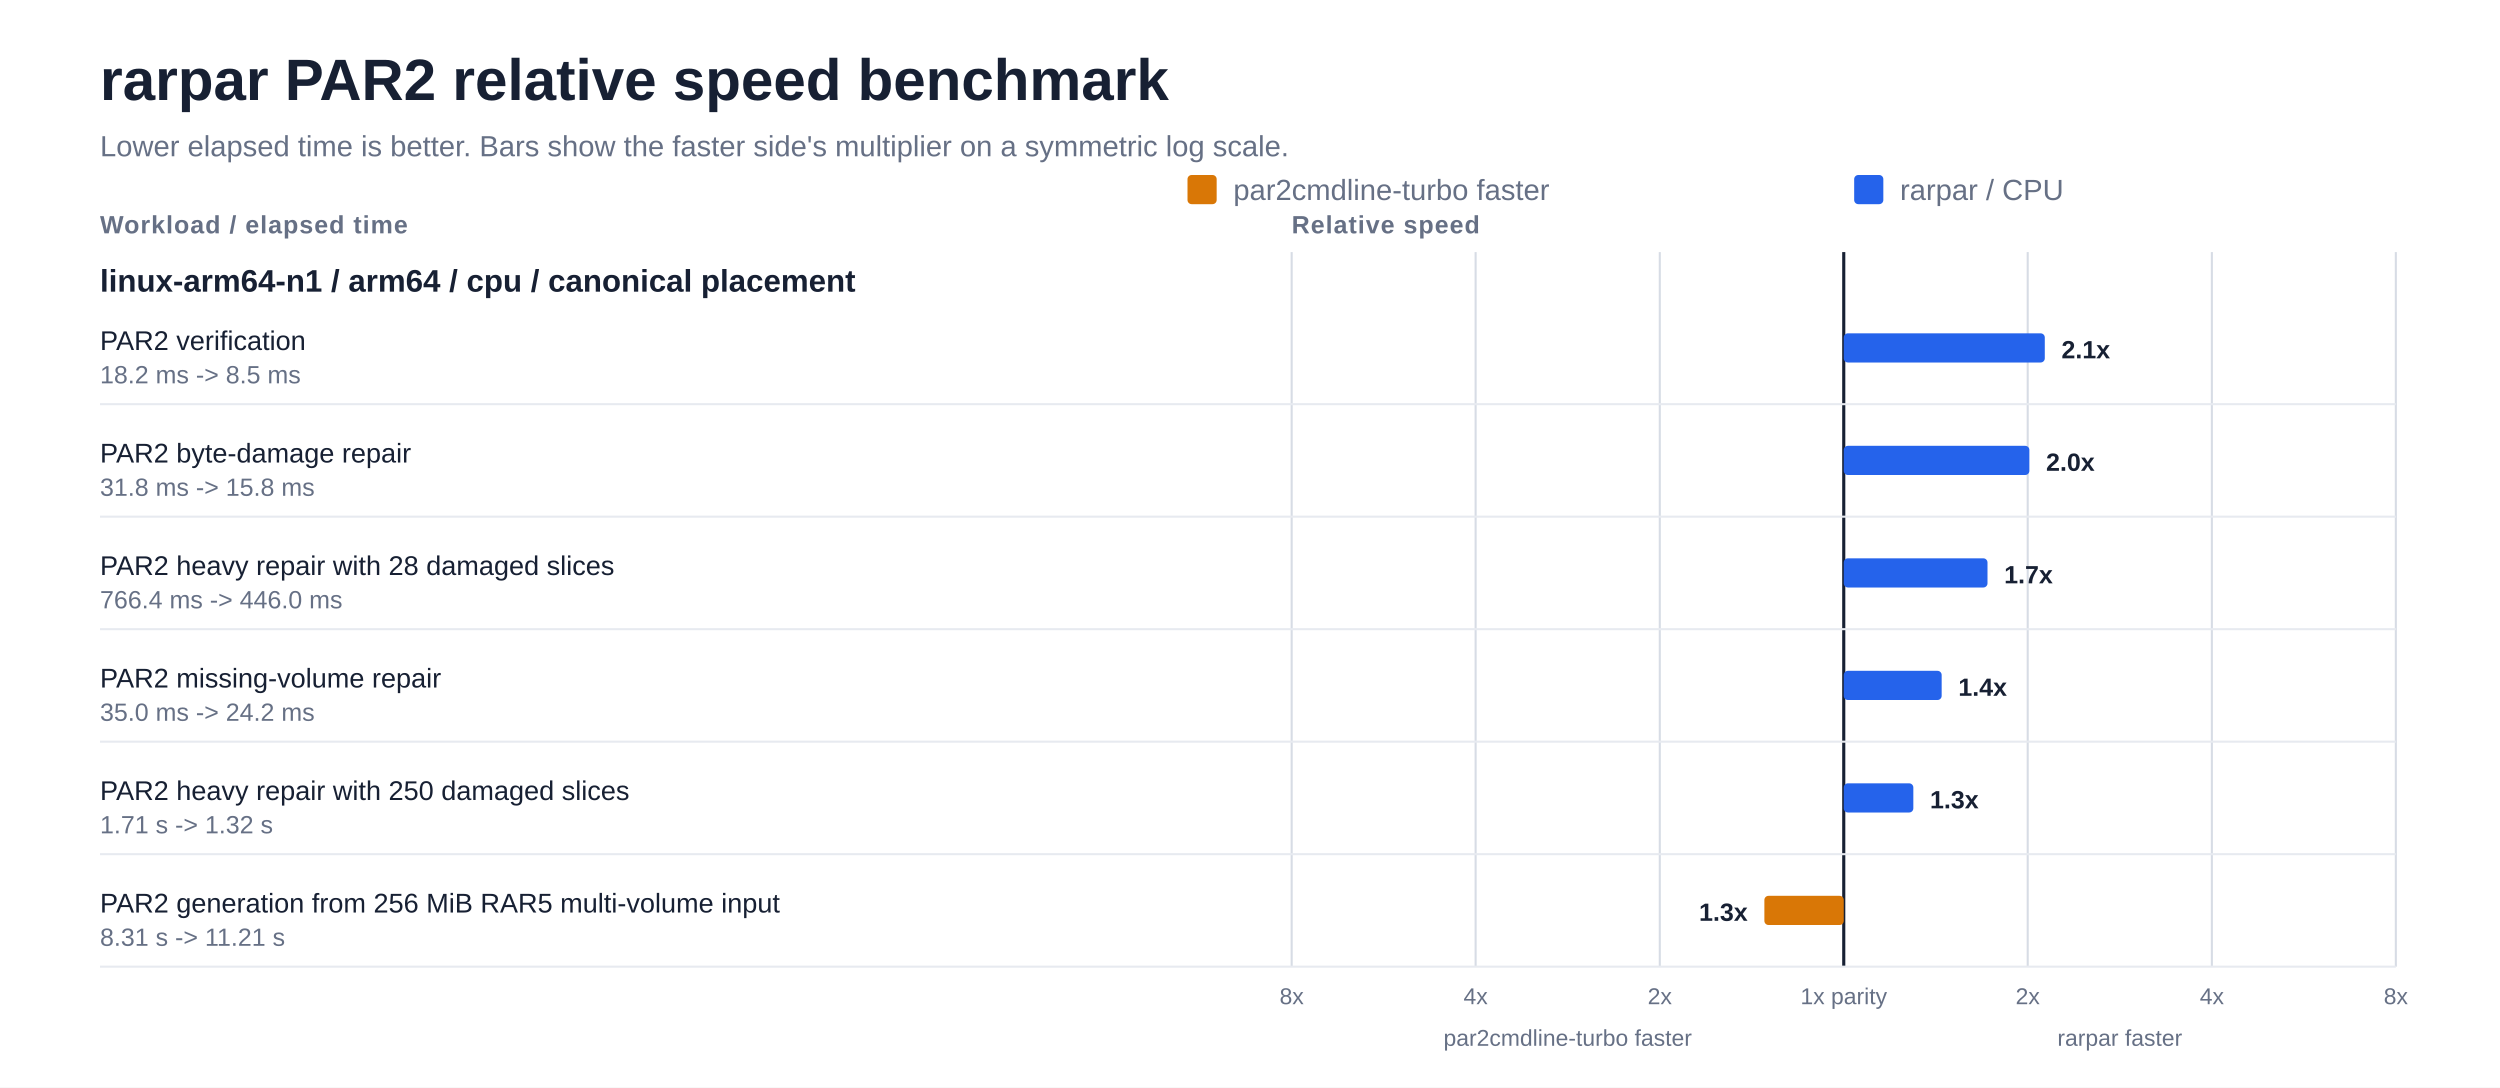
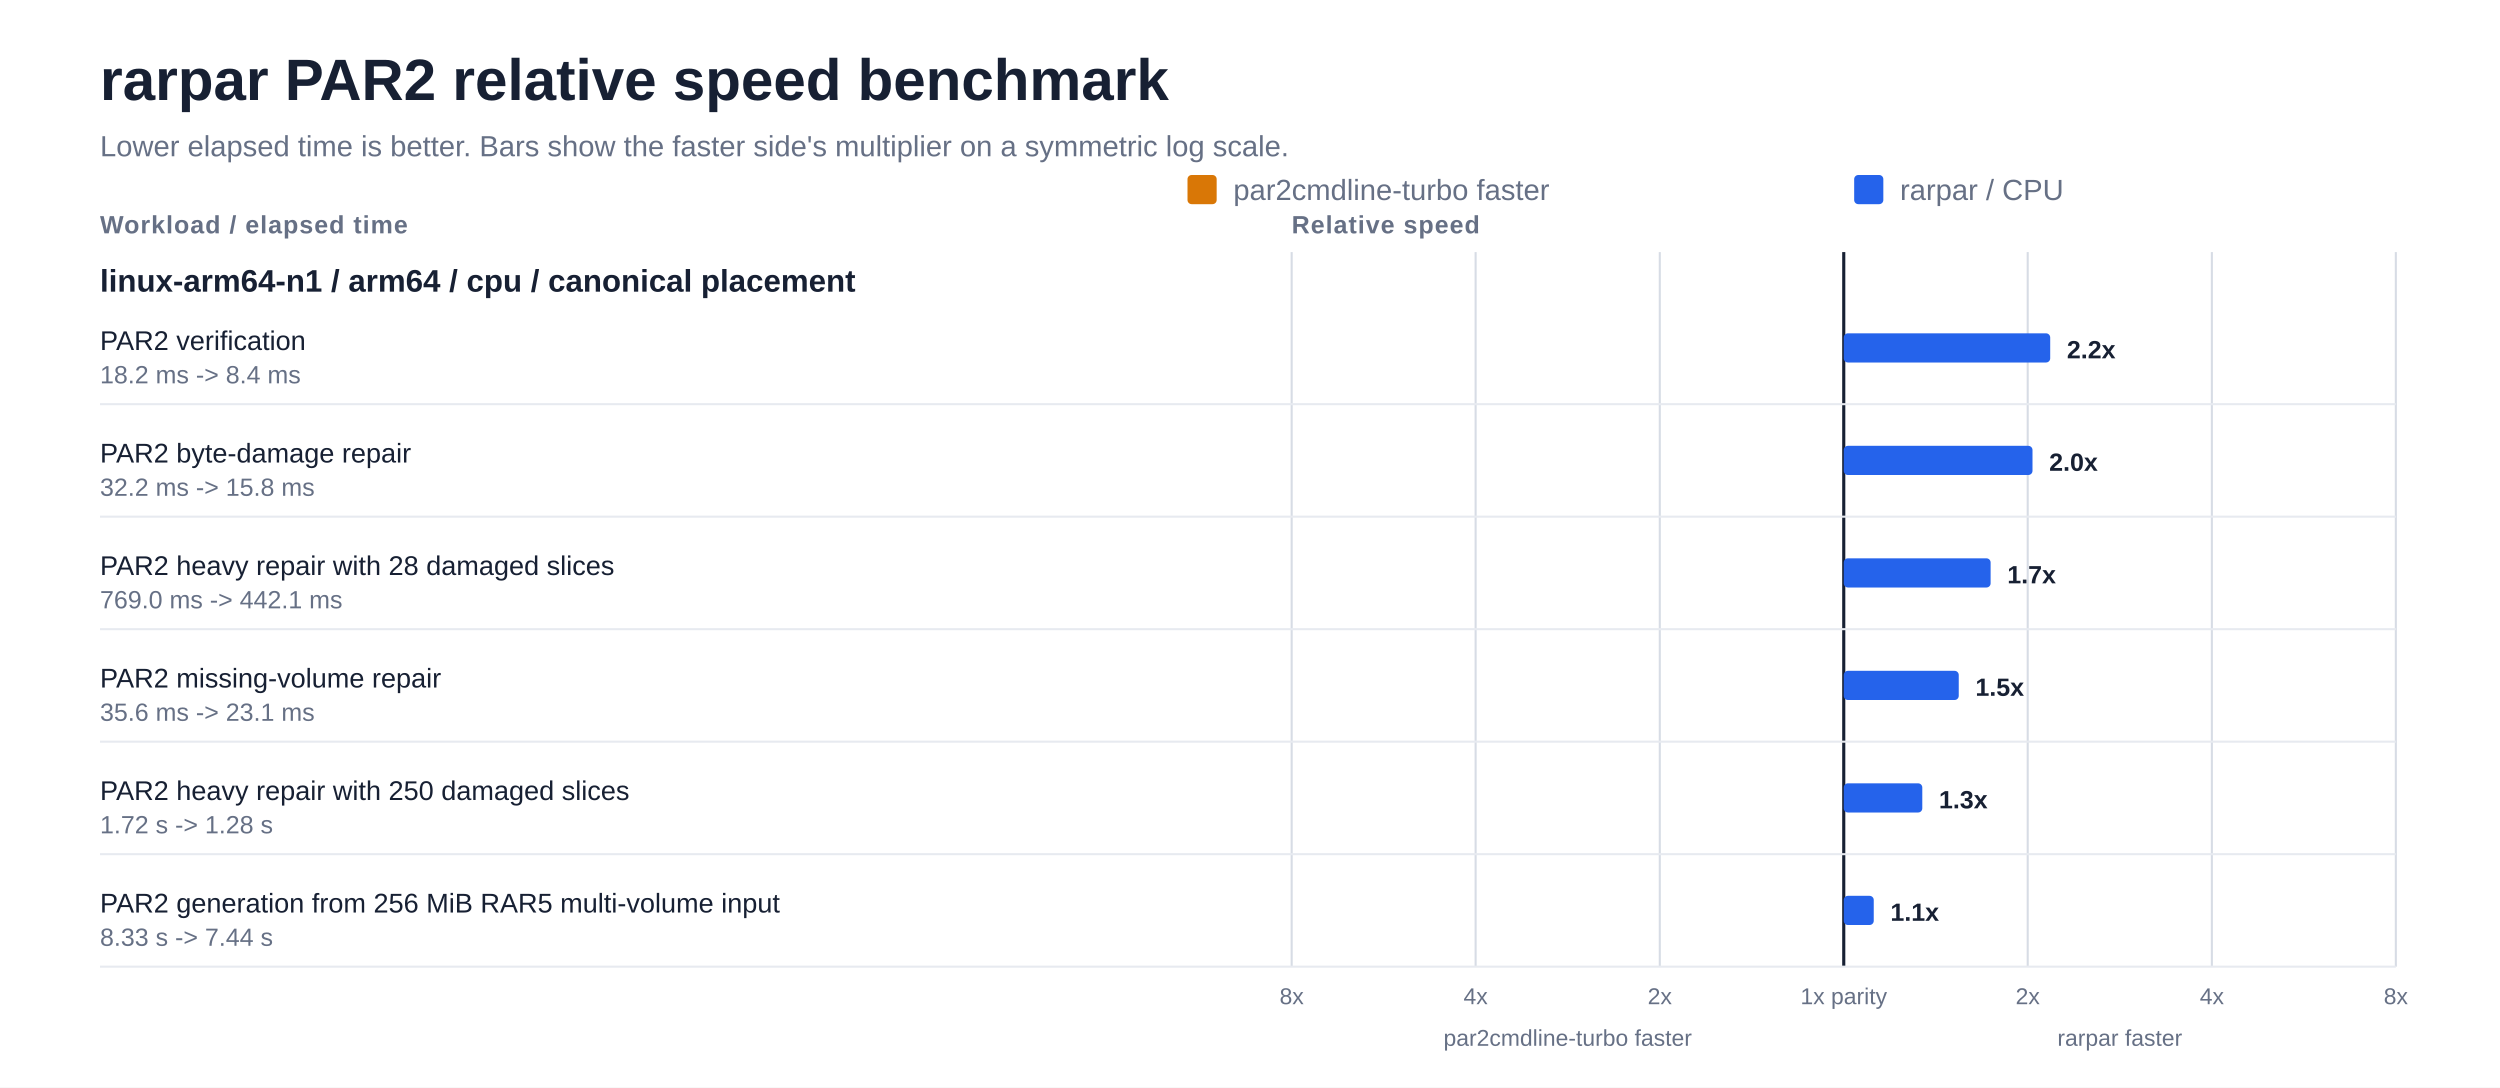
<svg xmlns="http://www.w3.org/2000/svg" width="1200" height="522" viewBox="0 0 1200 522" role="img" aria-labelledby="title desc">
  <style>
    .bg { fill: #ffffff; } text { font-family: Arial, sans-serif; fill: #172033; }
    .title { font-size: 28px; font-weight: 600; } .subtitle { font-size: 14px; fill: #667085; }
    .column { font-size: 12px; font-weight: 600; fill: #667085; letter-spacing: .04em; text-transform: uppercase; }
    .machine { font-size: 15px; font-weight: 600; } .workload { font-size: 13px; font-weight: 500; }
    .timing { font-size: 12px; fill: #667085; } .tick { font-size: 11px; fill: #667085; } .ratio { font-size: 12px; font-weight: 600; }
    .grid { stroke: #d7dce5; stroke-width: 1; } .parity { stroke: #172033; stroke-width: 1.5; } .rule { stroke: #e7eaf0; stroke-width: 1; }
    .cpu { fill: #2563eb; } .gpu { fill: #7c3aed; } .slower { fill: #d97706; }
    @media (prefers-color-scheme: dark) { .bg { fill: #0d1117; } text { fill: #e6edf3; } .subtitle, .column, .timing, .tick { fill: #9ca7b5; } .grid { stroke: #30363d; } .parity { stroke: #e6edf3; } .rule { stroke: #21262d; } .cpu { fill: #58a6ff; } .gpu { fill: #bc8cff; } .slower { fill: #f2a65a; } }
  </style>
  <rect class="bg" width="1200" height="522" />
  <text class="title" x="48" y="48">rarpar PAR2 relative speed benchmark</text>
  <text class="subtitle" x="48" y="75">Lower elapsed time is better. Bars show the faster side's multiplier on a symmetric log scale.</text>
  <g aria-label="Legend">
    <rect class="slower" x="570" y="84" width="14" height="14" rx="2" />
    <text class="subtitle" x="592" y="96">par2cmdline-turbo faster</text>
    <rect class="cpu" x="890" y="84" width="14" height="14" rx="2" />
    <text class="subtitle" x="912" y="96">rarpar / CPU</text>
  </g>
  <text class="column" x="48" y="112">Workload / elapsed time</text>
  <text class="column" x="620" y="112">Relative speed</text>
  <g aria-label="Relative speed axis">
    <line class="grid" x1="620.0" y1="121" x2="620.0" y2="464" />
    <text class="tick" x="620.0" y="482" text-anchor="middle">8x</text>
    <line class="grid" x1="708.3" y1="121" x2="708.3" y2="464" />
    <text class="tick" x="708.3" y="482" text-anchor="middle">4x</text>
    <line class="grid" x1="796.7" y1="121" x2="796.7" y2="464" />
    <text class="tick" x="796.7" y="482" text-anchor="middle">2x</text>
    <line class="parity" x1="885.0" y1="121" x2="885.0" y2="464" />
    <text class="tick" x="885.0" y="482" text-anchor="middle">1x parity</text>
    <line class="grid" x1="973.3" y1="121" x2="973.3" y2="464" />
    <text class="tick" x="973.3" y="482" text-anchor="middle">2x</text>
    <line class="grid" x1="1061.7" y1="121" x2="1061.7" y2="464" />
    <text class="tick" x="1061.7" y="482" text-anchor="middle">4x</text>
    <line class="grid" x1="1150.0" y1="121" x2="1150.0" y2="464" />
    <text class="tick" x="1150.0" y="482" text-anchor="middle">8x</text>
    <text class="tick" x="752.5" y="502" text-anchor="middle">par2cmdline-turbo faster</text>
    <text class="tick" x="1017.5" y="502" text-anchor="middle">rarpar faster</text>
  </g>
  <g aria-label="PAR2 benchmarks">
    <text class="machine" x="48" y="140">linux-arm64-n1 / arm64 / cpu / canonical placement</text>
    <text class="workload" x="48" y="168">PAR2 verification</text>
-     <text class="timing" x="48" y="184">18.2 ms -&gt; 8.5 ms</text>
-     <rect class="cpu" x="885.0" y="160" width="96.5" height="14" rx="2" />
-     <text class="ratio" x="989.5" y="172">2.1x</text>
+     <text class="timing" x="48" y="184">18.2 ms -&gt; 8.4 ms</text>
+     <rect class="cpu" x="885.0" y="160" width="99.1" height="14" rx="2" />
+     <text class="ratio" x="992.1" y="172">2.2x</text>
    <line class="rule" x1="48" y1="194" x2="1150" y2="194" />
    <text class="workload" x="48" y="222">PAR2 byte-damage repair</text>
-     <text class="timing" x="48" y="238">31.8 ms -&gt; 15.8 ms</text>
-     <rect class="cpu" x="885.0" y="214" width="89.1" height="14" rx="2" />
-     <text class="ratio" x="982.1" y="226">2.0x</text>
+     <text class="timing" x="48" y="238">32.2 ms -&gt; 15.8 ms</text>
+     <rect class="cpu" x="885.0" y="214" width="90.6" height="14" rx="2" />
+     <text class="ratio" x="983.6" y="226">2.0x</text>
    <line class="rule" x1="48" y1="248" x2="1150" y2="248" />
    <text class="workload" x="48" y="276">PAR2 heavy repair with 28 damaged slices</text>
-     <text class="timing" x="48" y="292">766.4 ms -&gt; 446.0 ms</text>
-     <rect class="cpu" x="885.0" y="268" width="69.0" height="14" rx="2" />
-     <text class="ratio" x="962.0" y="280">1.7x</text>
+     <text class="timing" x="48" y="292">769.0 ms -&gt; 442.1 ms</text>
+     <rect class="cpu" x="885.0" y="268" width="70.5" height="14" rx="2" />
+     <text class="ratio" x="963.5" y="280">1.7x</text>
    <line class="rule" x1="48" y1="302" x2="1150" y2="302" />
    <text class="workload" x="48" y="330">PAR2 missing-volume repair</text>
-     <text class="timing" x="48" y="346">35.0 ms -&gt; 24.2 ms</text>
-     <rect class="cpu" x="885.0" y="322" width="47.0" height="14" rx="2" />
-     <text class="ratio" x="940.0" y="334">1.4x</text>
+     <text class="timing" x="48" y="346">35.6 ms -&gt; 23.1 ms</text>
+     <rect class="cpu" x="885.0" y="322" width="55.2" height="14" rx="2" />
+     <text class="ratio" x="948.2" y="334">1.5x</text>
    <line class="rule" x1="48" y1="356" x2="1150" y2="356" />
    <text class="workload" x="48" y="384">PAR2 heavy repair with 250 damaged slices</text>
-     <text class="timing" x="48" y="400">1.71 s -&gt; 1.32 s</text>
-     <rect class="cpu" x="885.0" y="376" width="33.4" height="14" rx="2" />
-     <text class="ratio" x="926.4" y="388">1.3x</text>
+     <text class="timing" x="48" y="400">1.72 s -&gt; 1.28 s</text>
+     <rect class="cpu" x="885.0" y="376" width="37.7" height="14" rx="2" />
+     <text class="ratio" x="930.7" y="388">1.3x</text>
    <line class="rule" x1="48" y1="410" x2="1150" y2="410" />
    <text class="workload" x="48" y="438">PAR2 generation from 256 MiB RAR5 multi-volume input</text>
-     <text class="timing" x="48" y="454">8.31 s -&gt; 11.21 s</text>
-     <rect class="slower" x="846.9" y="430" width="38.1" height="14" rx="2" />
-     <text class="ratio" x="838.9" y="442" text-anchor="end">1.3x</text>
+     <text class="timing" x="48" y="454">8.33 s -&gt; 7.44 s</text>
+     <rect class="cpu" x="885.0" y="430" width="14.4" height="14" rx="2" />
+     <text class="ratio" x="907.4" y="442">1.1x</text>
    <line class="rule" x1="48" y1="464" x2="1150" y2="464" />
  </g>
</svg>
